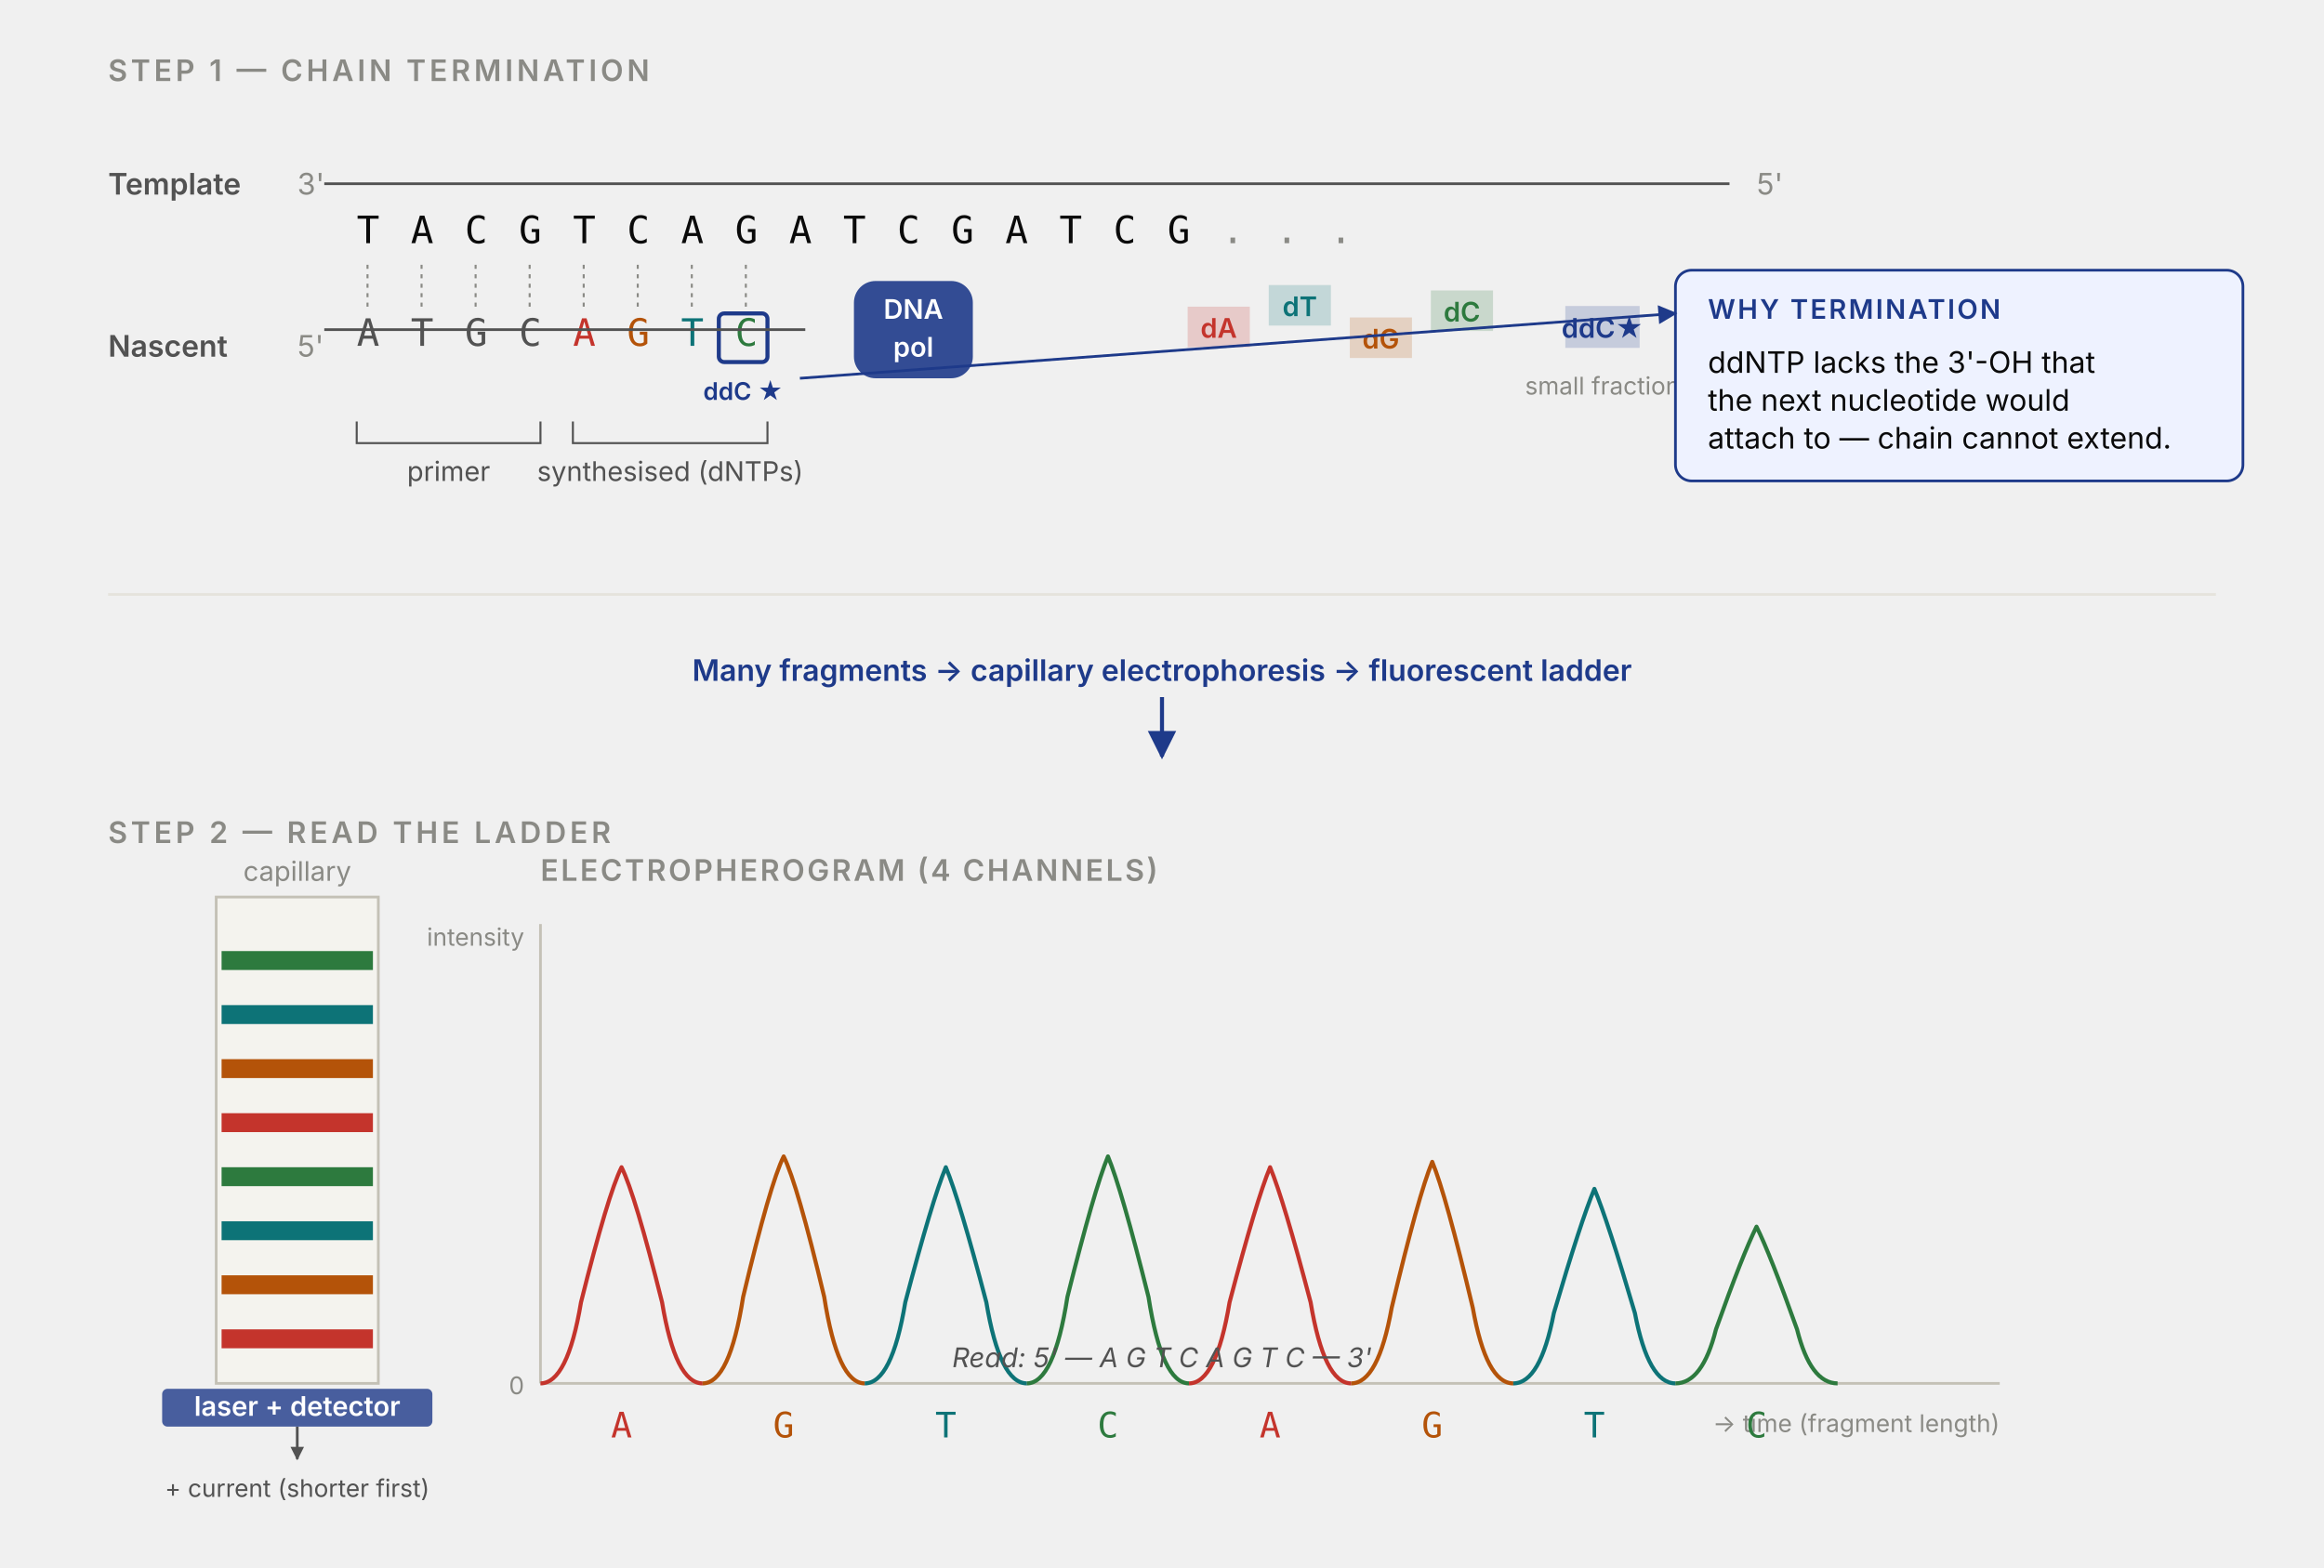
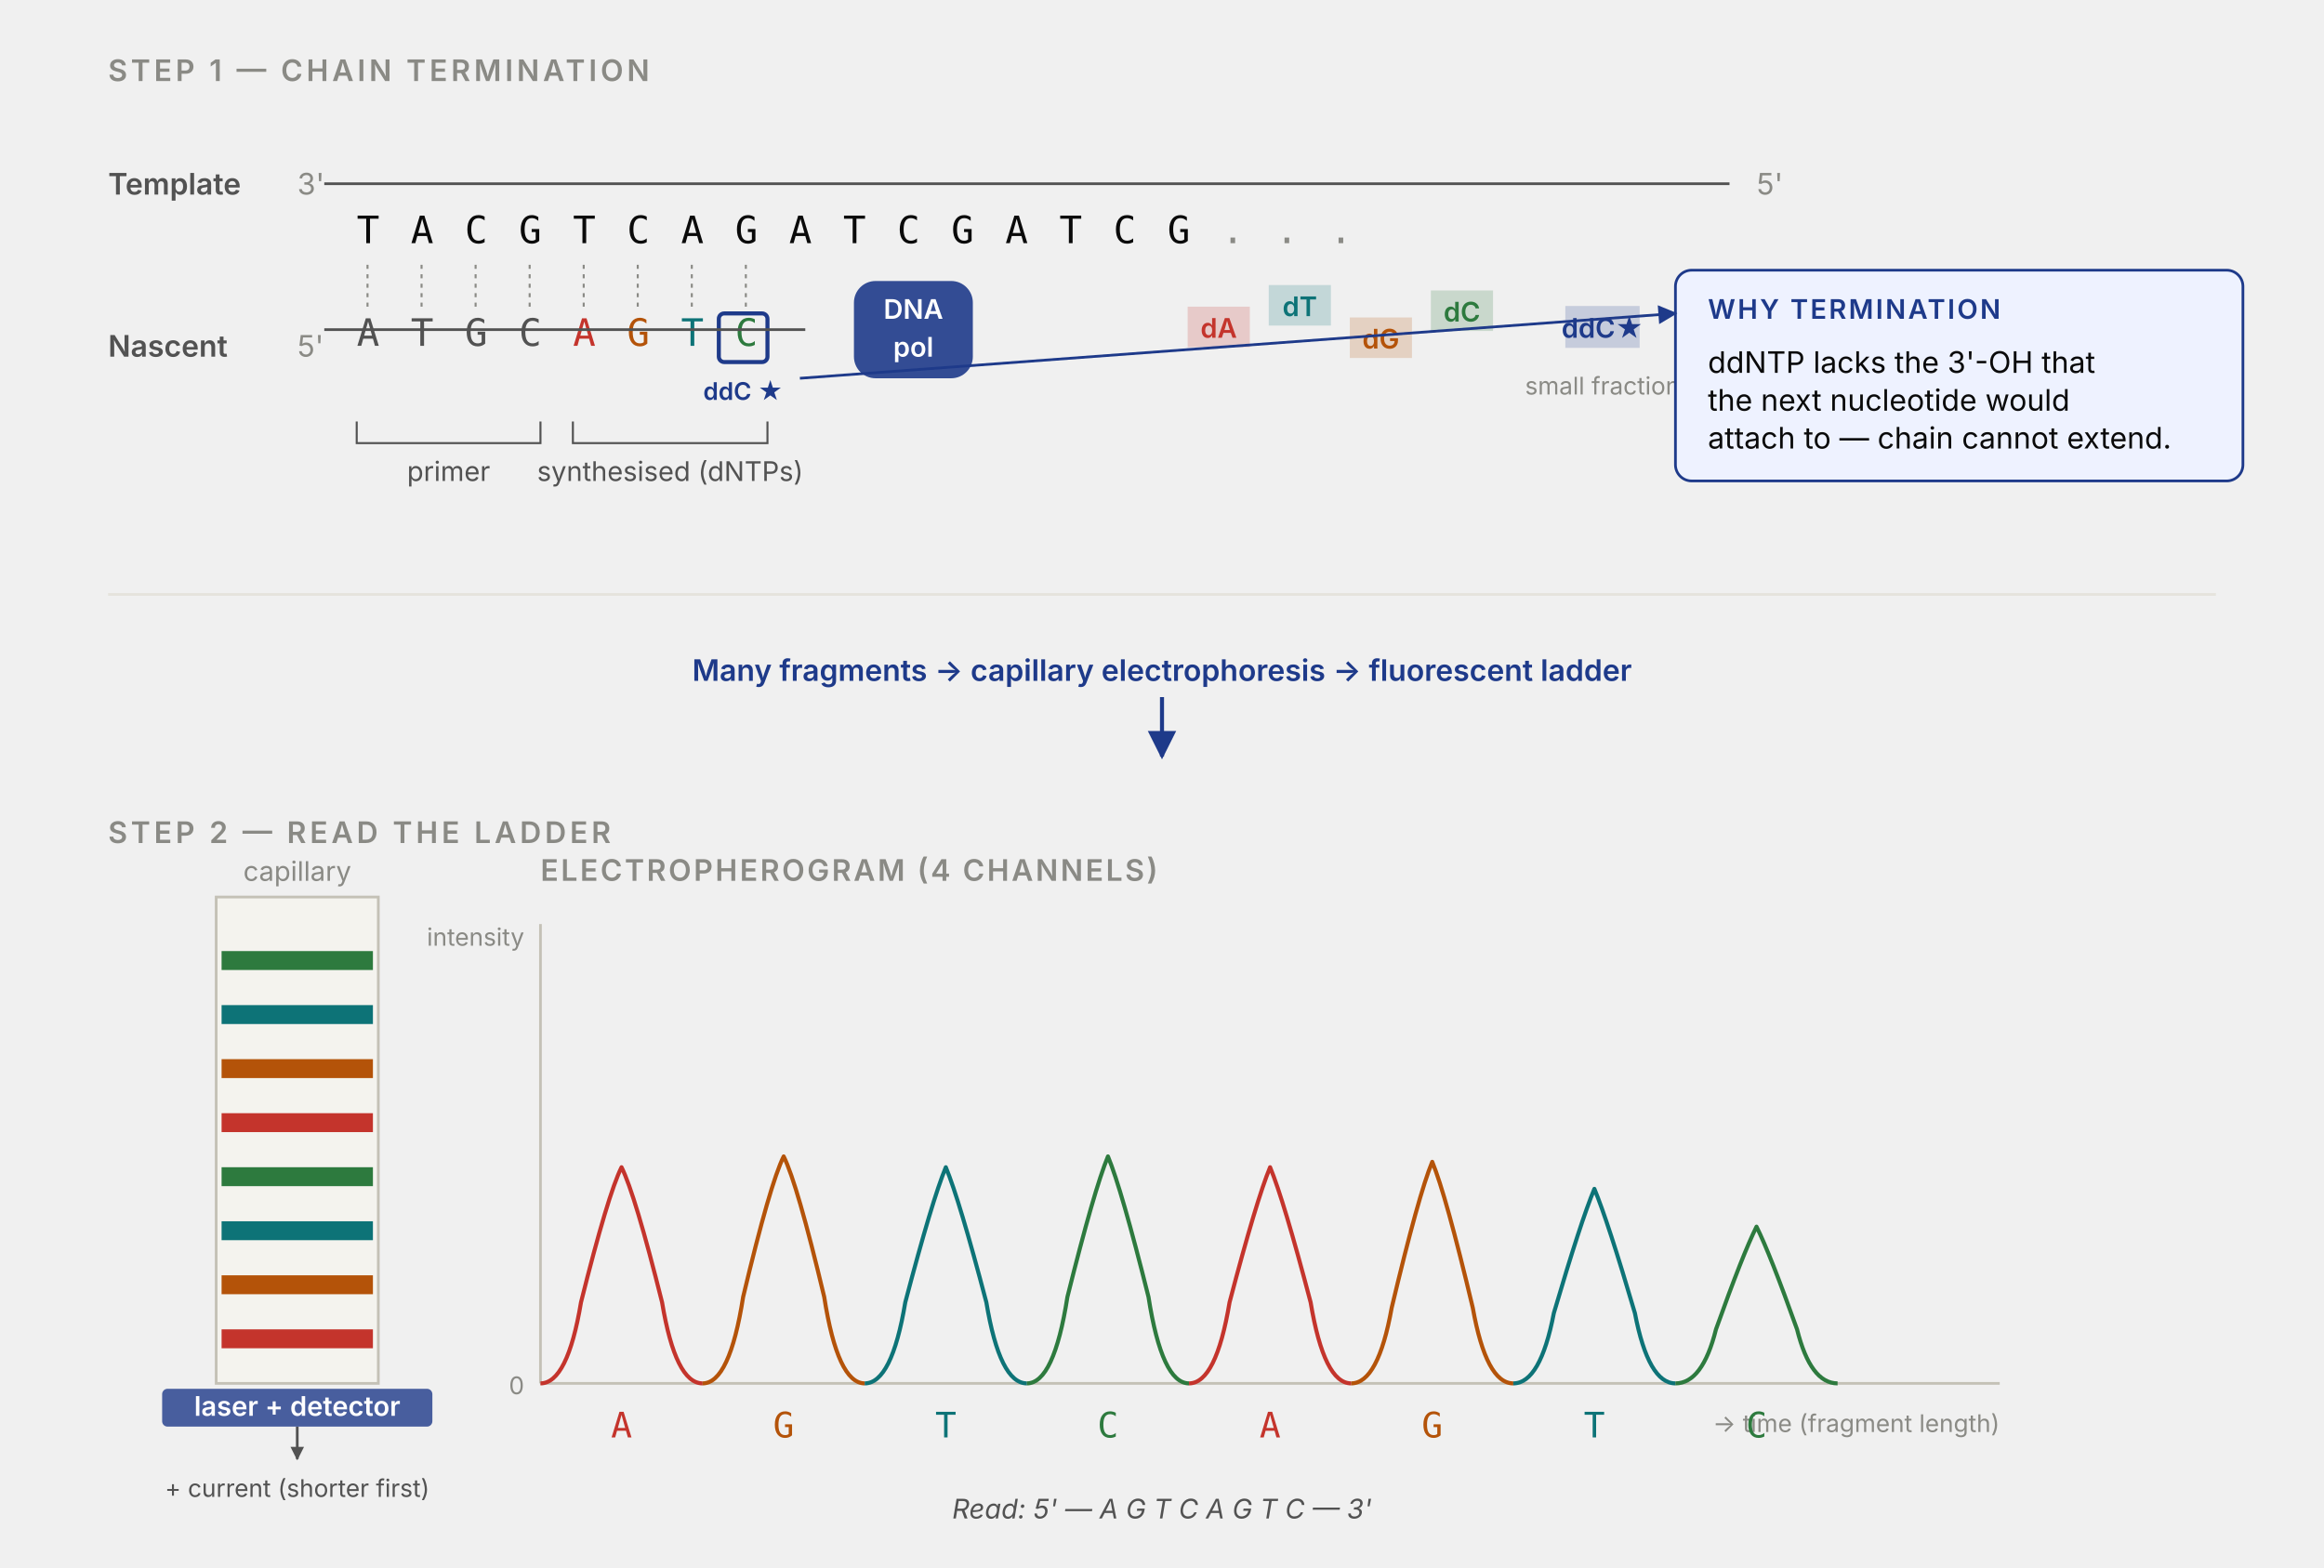
<svg xmlns="http://www.w3.org/2000/svg" viewBox="0 0 860 580" role="img" aria-labelledby="t d">
  <defs>
    <marker id="arrow-accent" viewBox="0 0 10 10" refX="9" refY="5" markerWidth="7" markerHeight="7" orient="auto-start-reverse">
      <path d="M 0 0 L 10 5 L 0 10 z" fill="#1e3a8a" />
    </marker>
    <marker id="arrow-muted" viewBox="0 0 10 10" refX="9" refY="5" markerWidth="5" markerHeight="5" orient="auto-start-reverse">
      <path d="M 0 0 L 10 5 L 0 10 z" fill="#525252" />
    </marker>
  </defs>
  <text x="40" y="30" font-family="Inter, sans-serif" font-size="11" font-weight="600" fill="#8a8a85" letter-spacing="0.12em">STEP 1 — CHAIN TERMINATION</text>
  <g font-family="JetBrains Mono, monospace" font-size="14" fill="#0a0a0a">
    <text x="40" y="72" font-family="Inter, sans-serif" font-size="11" fill="#525252" font-weight="600">Template</text>
    <text x="110" y="72" font-family="Inter, sans-serif" font-size="11" fill="#8a8a85">3'</text>
    <line x1="120" y1="68" x2="640" y2="68" stroke="#525252" stroke-width="1" />
    <text x="650" y="72" font-family="Inter, sans-serif" font-size="11" fill="#8a8a85">5'</text>
    <text x="132" y="90">T</text>
    <text x="152" y="90">A</text>
    <text x="172" y="90">C</text>
    <text x="192" y="90">G</text>
    <text x="212" y="90">T</text>
    <text x="232" y="90">C</text>
    <text x="252" y="90">A</text>
    <text x="272" y="90">G</text>
    <text x="292" y="90">A</text>
    <text x="312" y="90">T</text>
    <text x="332" y="90">C</text>
    <text x="352" y="90">G</text>
    <text x="372" y="90">A</text>
    <text x="392" y="90">T</text>
    <text x="412" y="90">C</text>
    <text x="432" y="90">G</text>
    <text x="452" y="90" fill="#8a8a85">.</text>
    <text x="472" y="90" fill="#8a8a85">.</text>
    <text x="492" y="90" fill="#8a8a85">.</text>
  </g>
  <g stroke="#8a8a85" stroke-width="0.75" stroke-dasharray="1.5 2">
    <line x1="136" y1="98" x2="136" y2="114" />
    <line x1="156" y1="98" x2="156" y2="114" />
    <line x1="176" y1="98" x2="176" y2="114" />
    <line x1="196" y1="98" x2="196" y2="114" />
    <line x1="216" y1="98" x2="216" y2="114" />
    <line x1="236" y1="98" x2="236" y2="114" />
    <line x1="256" y1="98" x2="256" y2="114" />
    <line x1="276" y1="98" x2="276" y2="114" />
  </g>
  <g font-family="JetBrains Mono, monospace" font-size="14">
    <text x="40" y="132" font-family="Inter, sans-serif" font-size="11" fill="#525252" font-weight="600">Nascent</text>
    <text x="110" y="132" font-family="Inter, sans-serif" font-size="11" fill="#8a8a85">5'</text>
    <g fill="#525252">
      <text x="132" y="128">A</text>
      <text x="152" y="128">T</text>
      <text x="172" y="128">G</text>
      <text x="192" y="128">C</text>
    </g>
    <g>
      <text x="212" y="128" fill="#c4342c">A</text>
      <text x="232" y="128" fill="#b45309">G</text>
      <text x="252" y="128" fill="#0d7377">T</text>
      <text x="272" y="128" fill="#2d7a3e">C</text>
    </g>
    <rect x="266" y="116" width="18" height="18" fill="none" stroke="#1e3a8a" stroke-width="1.5" rx="2" />
    <text x="275" y="148" font-family="Inter, sans-serif" font-size="9" fill="#1e3a8a" font-weight="600" text-anchor="middle">ddC ★</text>
    <line x1="120" y1="122" x2="298" y2="122" stroke="#525252" stroke-width="1" />
  </g>
  <g stroke="#525252" stroke-width="0.75" fill="none">
    <path d="M 132 156 L 132 164 L 200 164 L 200 156" />
  </g>
  <text x="166" y="178" font-family="Inter, sans-serif" font-size="10" fill="#525252" text-anchor="middle">primer</text>
  <g stroke="#525252" stroke-width="0.75" fill="none">
    <path d="M 212 156 L 212 164 L 284 164 L 284 156" />
  </g>
  <text x="248" y="178" font-family="Inter, sans-serif" font-size="10" fill="#525252" text-anchor="middle">synthesised (dNTPs)</text>
  <g>
    <rect x="316" y="104" width="44" height="36" rx="8" fill="#1e3a8a" opacity="0.9" />
    <text x="338" y="118" font-family="Inter, sans-serif" font-size="10" font-weight="600" fill="#ffffff" text-anchor="middle">DNA</text>
    <text x="338" y="132" font-family="Inter, sans-serif" font-size="10" font-weight="600" fill="#ffffff" text-anchor="middle">pol</text>
  </g>
  <g font-family="Inter, sans-serif" font-size="10" fill="#0a0a0a">
    <rect x="440" y="114" width="22" height="14" fill="#c4342c" opacity="0.2" stroke="#c4342c" stroke-width="1" />
    <text x="451" y="125" text-anchor="middle" fill="#c4342c" font-weight="600">dA</text>
    <rect x="470" y="106" width="22" height="14" fill="#0d7377" opacity="0.2" stroke="#0d7377" stroke-width="1" />
    <text x="481" y="117" text-anchor="middle" fill="#0d7377" font-weight="600">dT</text>
    <rect x="500" y="118" width="22" height="14" fill="#b45309" opacity="0.2" stroke="#b45309" stroke-width="1" />
    <text x="511" y="129" text-anchor="middle" fill="#b45309" font-weight="600">dG</text>
    <rect x="530" y="108" width="22" height="14" fill="#2d7a3e" opacity="0.2" stroke="#2d7a3e" stroke-width="1" />
    <text x="541" y="119" text-anchor="middle" fill="#2d7a3e" font-weight="600">dC</text>
  </g>
  <g font-family="Inter, sans-serif" font-size="10" fill="#0a0a0a">
    <rect x="580" y="114" width="26" height="14" fill="#1e3a8a" opacity="0.2" stroke="#1e3a8a" stroke-width="1.5" />
    <text x="593" y="125" text-anchor="middle" fill="#1e3a8a" font-weight="600">ddC★</text>
  </g>
  <text x="593" y="146" font-family="Inter, sans-serif" font-size="9" fill="#8a8a85" text-anchor="middle">small fraction</text>
  <g transform="translate(620 100)">
    <rect x="0" y="0" width="210" height="78" rx="6" fill="#eef2ff" stroke="#1e3a8a" stroke-width="1" />
    <text x="12" y="18" font-family="Inter, sans-serif" font-size="10" font-weight="600" fill="#1e3a8a" letter-spacing="0.08em">WHY TERMINATION</text>
    <text x="12" y="38" font-family="Inter, sans-serif" font-size="11" fill="#0a0a0a">ddNTP lacks the 3'-OH that</text>
    <text x="12" y="52" font-family="Inter, sans-serif" font-size="11" fill="#0a0a0a">the next nucleotide would</text>
    <text x="12" y="66" font-family="Inter, sans-serif" font-size="11" fill="#0a0a0a">attach to — chain cannot extend.</text>
  </g>
  <line x1="296" y1="140" x2="620" y2="116" stroke="#1e3a8a" stroke-width="1" fill="none" marker-end="url(#arrow-accent)" />
  <line x1="40" y1="220" x2="820" y2="220" stroke="#e5e3dc" stroke-width="1" />
  <text x="430" y="252" font-family="Inter, sans-serif" font-size="11" font-weight="600" fill="#1e3a8a" text-anchor="middle">Many fragments → capillary electrophoresis → fluorescent ladder</text>
  <line x1="430" y1="258" x2="430" y2="280" stroke="#1e3a8a" stroke-width="1.5" fill="none" marker-end="url(#arrow-accent)" />
  <text x="40" y="312" font-family="Inter, sans-serif" font-size="11" font-weight="600" fill="#8a8a85" letter-spacing="0.12em">STEP 2 — READ THE LADDER</text>
  <g>
    <rect x="80" y="332" width="60" height="180" fill="#f4f3ee" stroke="#c4c1b6" stroke-width="1" />
    <text x="110" y="326" font-family="Inter, sans-serif" font-size="10" fill="#8a8a85" text-anchor="middle">capillary</text>
    <text x="110" y="324" font-family="Inter, sans-serif" font-size="10" fill="#8a8a85" text-anchor="middle" />
    <line x1="110" y1="528" x2="110" y2="540" stroke="#525252" stroke-width="1" marker-end="url(#arrow-muted)" />
    <text x="110" y="554" font-family="Inter, sans-serif" font-size="9" fill="#525252" text-anchor="middle">+ current (shorter first)</text>
  </g>
  <g stroke-width="0" rx="1">
    <rect x="82" y="492" width="56" height="7" fill="#c4342c" />
    <rect x="82" y="472" width="56" height="7" fill="#b45309" />
    <rect x="82" y="452" width="56" height="7" fill="#0d7377" />
    <rect x="82" y="432" width="56" height="7" fill="#2d7a3e" />
    <rect x="82" y="412" width="56" height="7" fill="#c4342c" />
    <rect x="82" y="392" width="56" height="7" fill="#b45309" />
    <rect x="82" y="372" width="56" height="7" fill="#0d7377" />
    <rect x="82" y="352" width="56" height="7" fill="#2d7a3e" />
  </g>
  <g>
    <rect x="60" y="514" width="100" height="14" rx="2" fill="#1e3a8a" opacity="0.8" />
    <text x="110" y="524" font-family="Inter, sans-serif" font-size="10" font-weight="600" fill="#ffffff" text-anchor="middle">laser + detector</text>
  </g>
  <g transform="translate(200 332)">
    <text x="0" y="-6" font-family="Inter, sans-serif" font-size="11" font-weight="600" fill="#8a8a85" letter-spacing="0.08em">ELECTROPHEROGRAM (4 CHANNELS)</text>
    <g stroke="#c4c1b6" stroke-width="1" fill="none">
      <line x1="0" y1="10" x2="0" y2="180" />
      <line x1="0" y1="180" x2="540" y2="180" />
    </g>
    <text x="-6" y="184" font-family="Inter, sans-serif" font-size="9" fill="#8a8a85" text-anchor="end">0</text>
    <text x="-6" y="18" font-family="Inter, sans-serif" font-size="9" fill="#8a8a85" text-anchor="end">intensity</text>
    <text x="540" y="198" font-family="Inter, sans-serif" font-size="9" fill="#8a8a85" text-anchor="end">→ time (fragment length)</text>
    <g font-family="JetBrains Mono, monospace" font-size="13" font-weight="500" text-anchor="middle">
      <text x="30" y="200" fill="#c4342c">A</text>
      <text x="90" y="200" fill="#b45309">G</text>
      <text x="150" y="200" fill="#0d7377">T</text>
      <text x="210" y="200" fill="#2d7a3e">C</text>
      <text x="270" y="200" fill="#c4342c">A</text>
      <text x="330" y="200" fill="#b45309">G</text>
      <text x="390" y="200" fill="#0d7377">T</text>
      <text x="450" y="200" fill="#2d7a3e">C</text>
    </g>
    <g fill="none" stroke-width="1.5" stroke-linejoin="round">
      <path d="M 0 180 Q 10 180 15 150 Q 25 110 30 100 Q 35 110 45 150 Q 50 180 60 180" stroke="#c4342c" />
      <path d="M 60 180 Q 70 180 75 148 Q 85 106 90 96 Q 95 106 105 148 Q 110 180 120 180" stroke="#b45309" />
      <path d="M 120 180 Q 130 180 135 150 Q 145 112 150 100 Q 155 112 165 150 Q 170 180 180 180" stroke="#0d7377" />
      <path d="M 180 180 Q 190 180 195 148 Q 205 108 210 96 Q 215 108 225 148 Q 230 180 240 180" stroke="#2d7a3e" />
      <path d="M 240 180 Q 250 180 255 150 Q 265 112 270 100 Q 275 112 285 150 Q 290 180 300 180" stroke="#c4342c" />
      <path d="M 300 180 Q 310 180 315 152 Q 325 110 330 98  Q 335 110 345 152 Q 350 180 360 180" stroke="#b45309" />
      <path d="M 360 180 Q 370 180 375 154 Q 385 120 390 108 Q 395 120 405 154 Q 410 180 420 180" stroke="#0d7377" />
      <path d="M 420 180 Q 430 180 435 160 Q 445 132 450 122 Q 455 132 465 160 Q 470 180 480 180" stroke="#2d7a3e" />
    </g>
  </g>
-   <text x="430" y="506" font-family="Inter, sans-serif" font-size="10" fill="#525252" font-style="italic" text-anchor="middle">Read: 5' — A G T C A G T C — 3'</text>
+   <text x="430" y="562" font-family="Inter, sans-serif" font-size="10" fill="#525252" font-style="italic" text-anchor="middle">Read: 5' — A G T C A G T C — 3'</text>
</svg>
